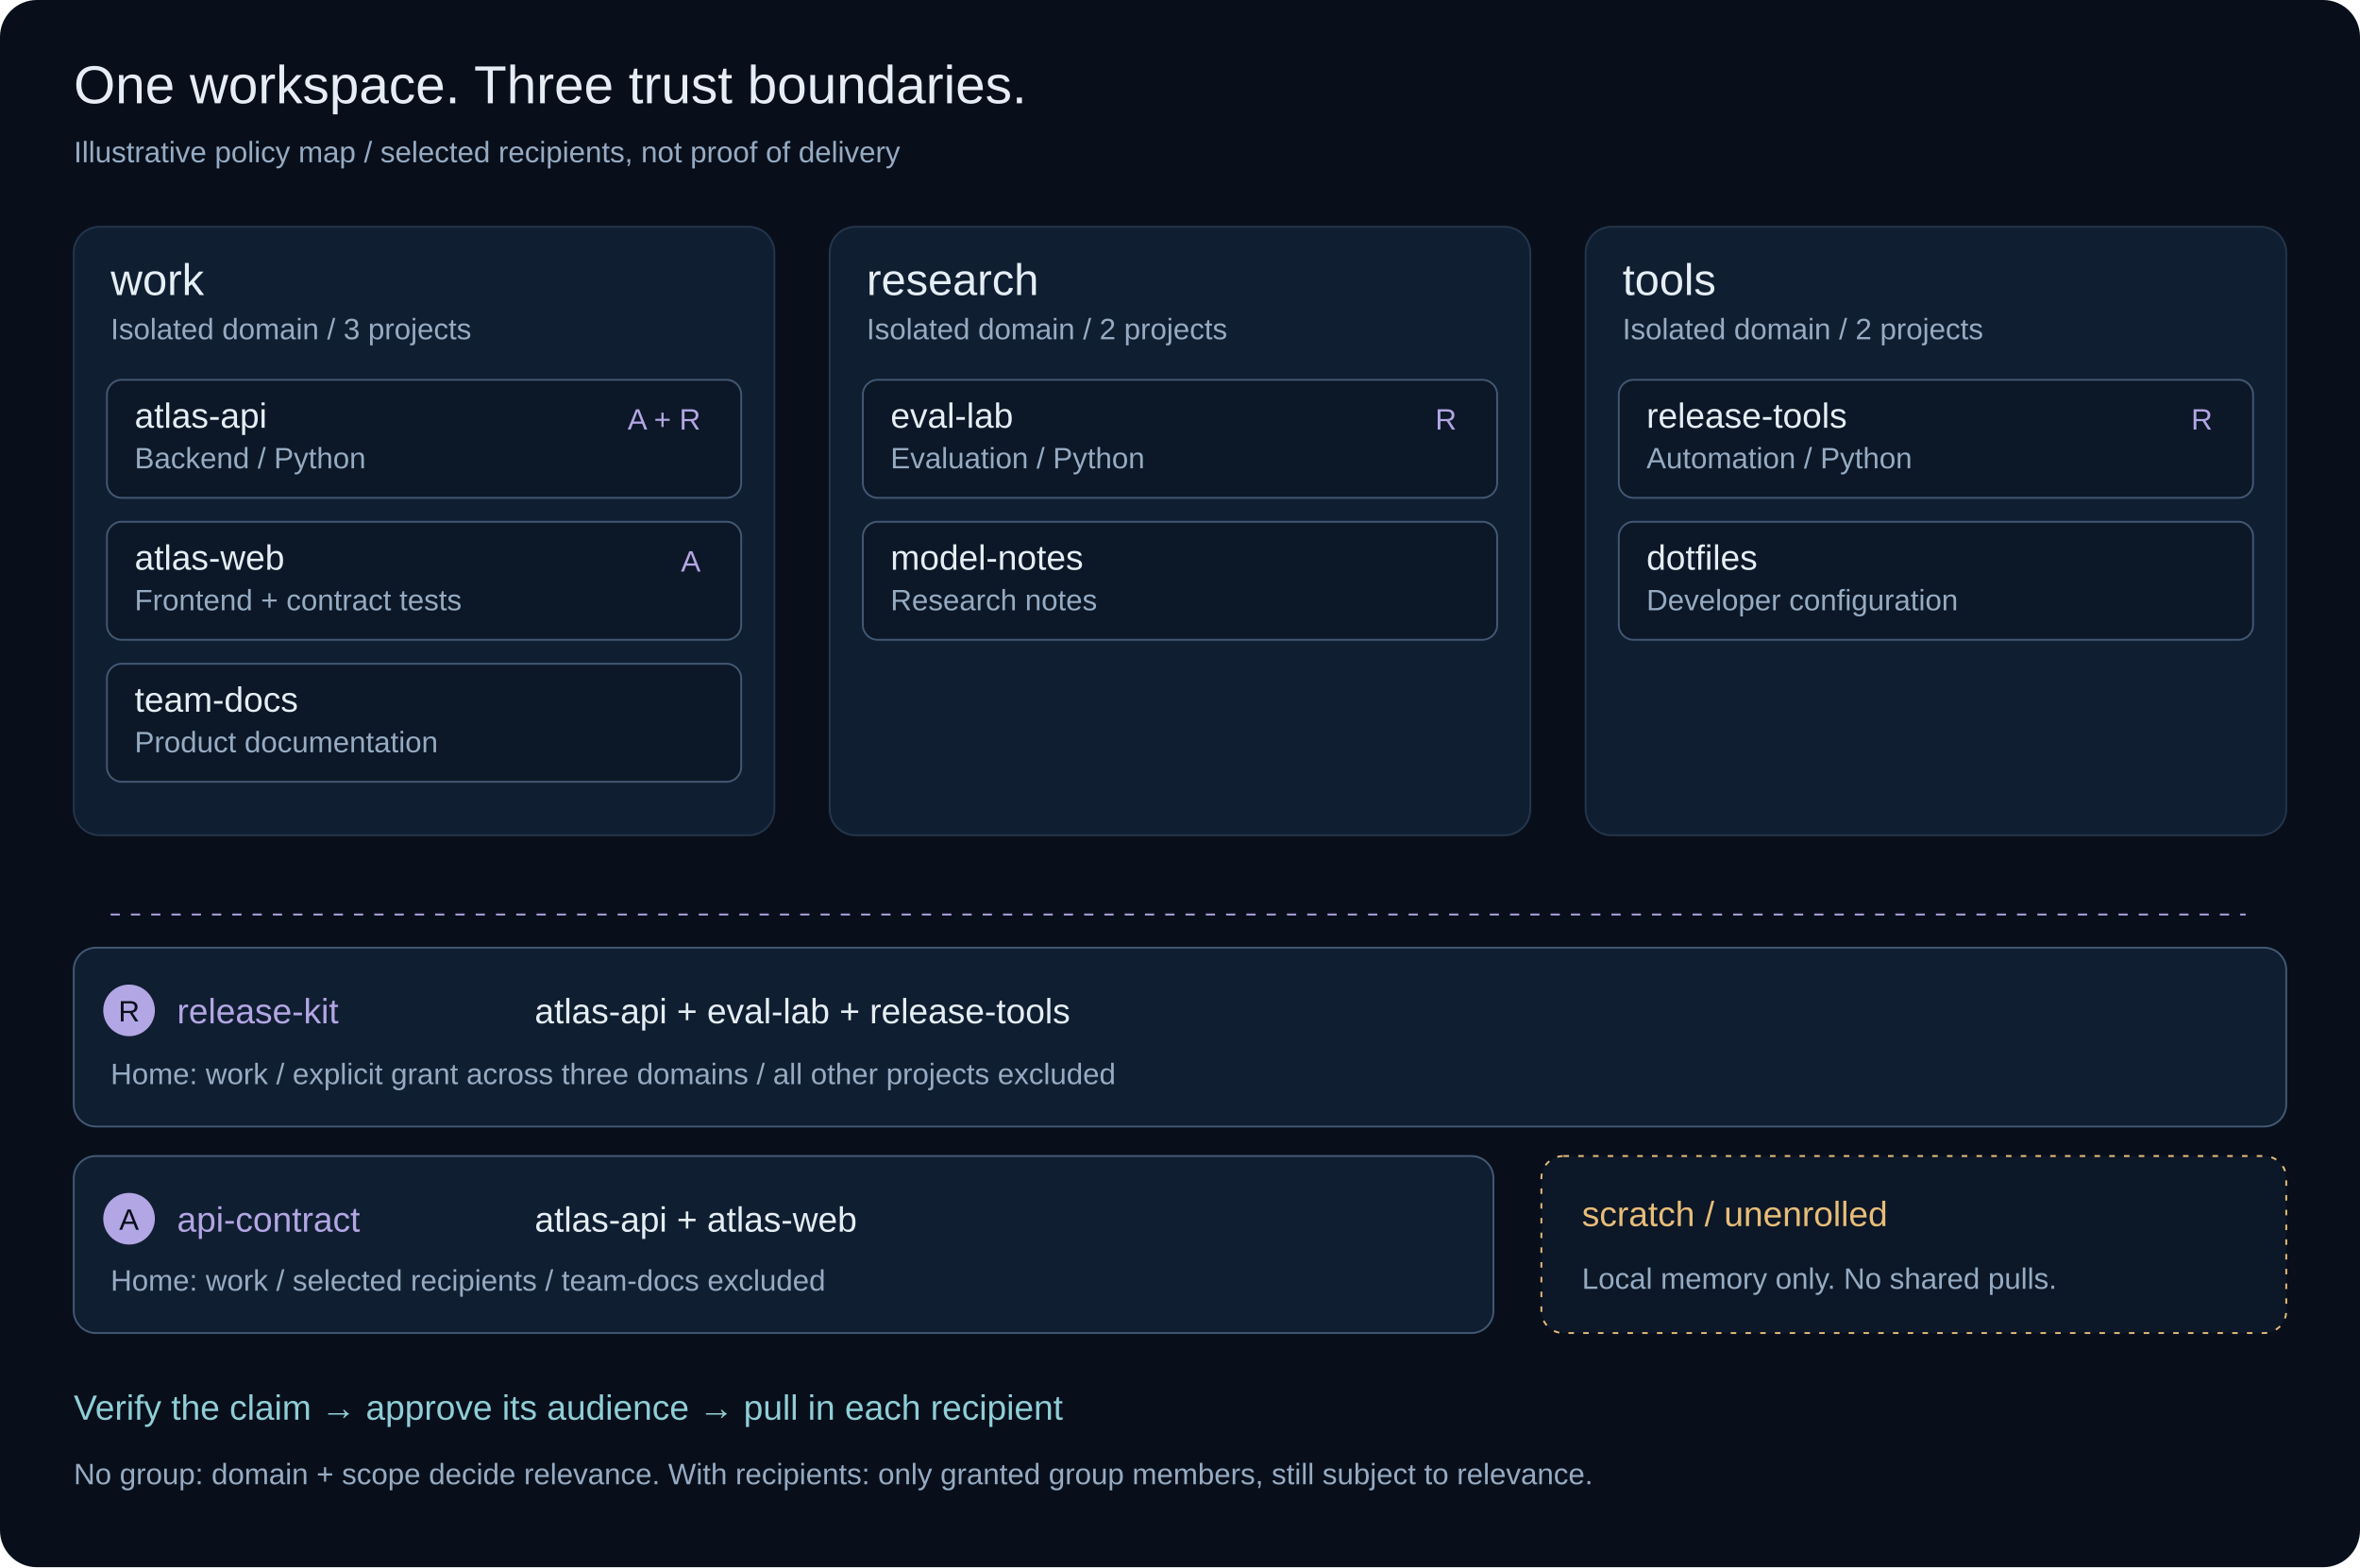
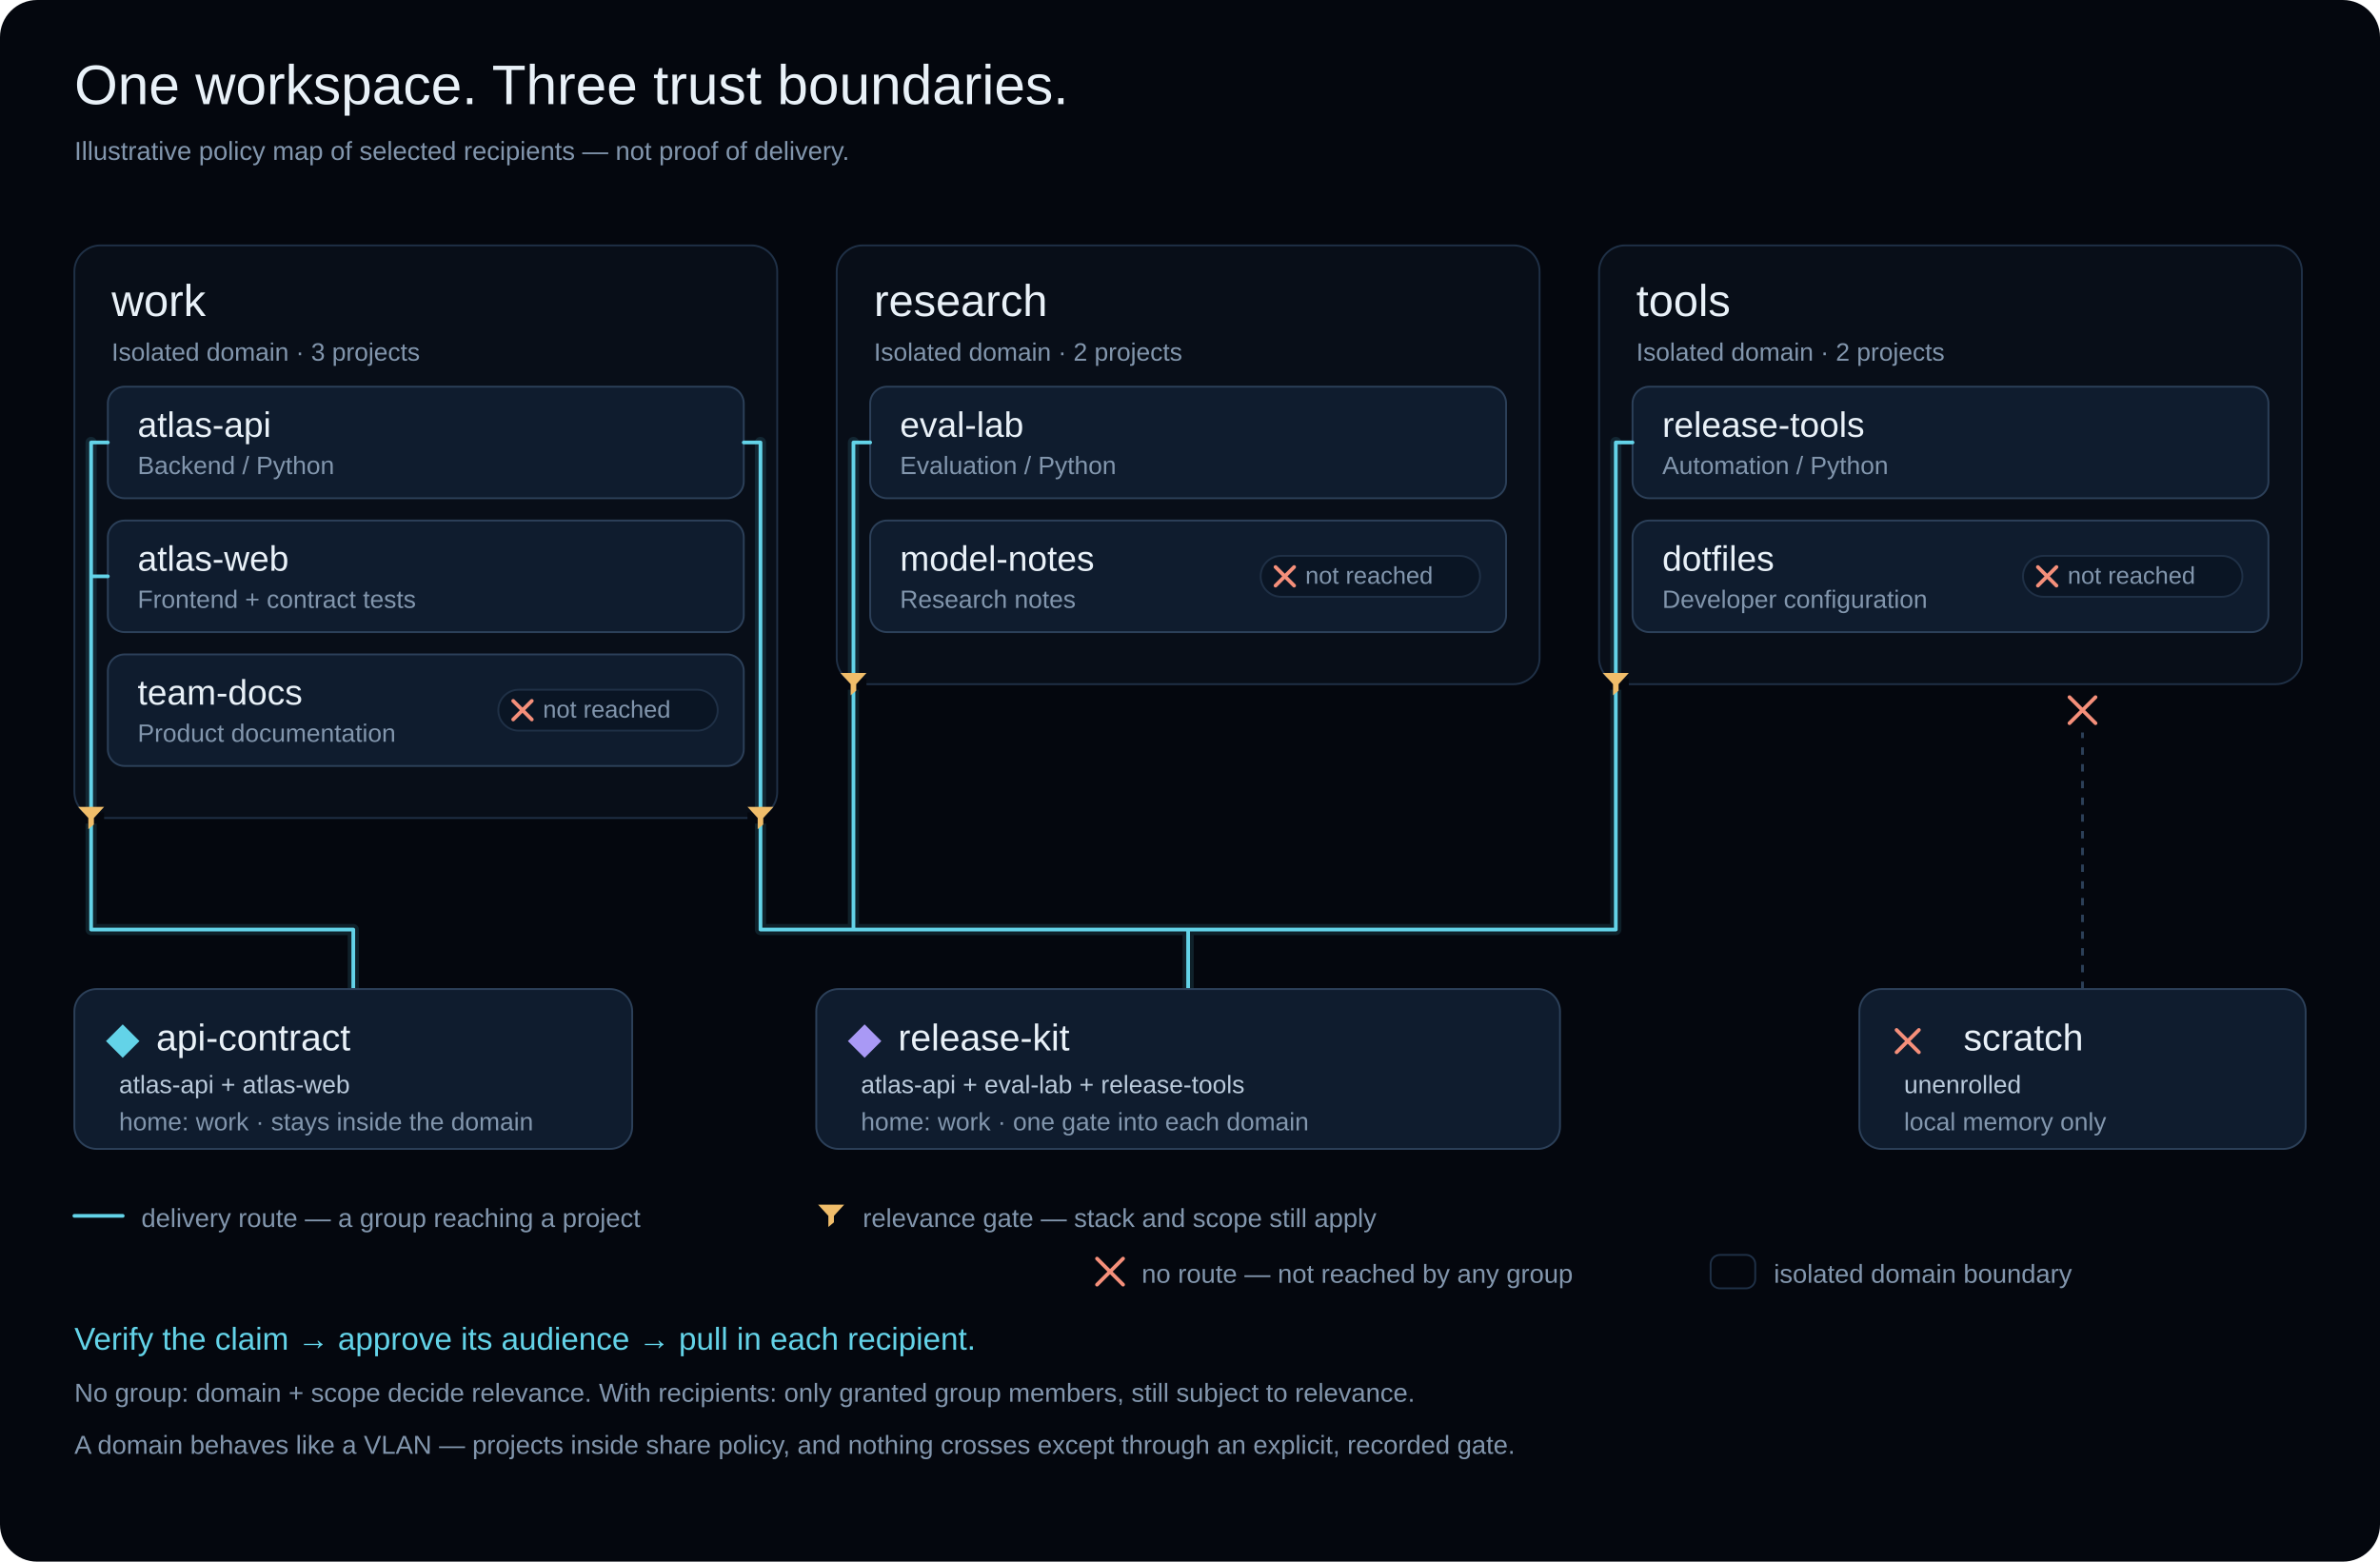
- <svg xmlns="http://www.w3.org/2000/svg" width="1280" height="850" viewBox="0 0 1280 850" role="img" aria-labelledby="title desc">
-   <style>text{font-family:'Segoe UI',Verdana,Arial,sans-serif;fill:#e5eef5}.muted{fill:#96abc2}.cyan{fill:#8fced6}.violet{fill:#b3a6e4}.gold{fill:#e7bd78}.small{font-size:16px}.label{font-size:19px}</style>
-   <rect width="1280" height="100%" rx="20" fill="#080f1b" />
-   <text x="40" y="56" font-size="29">One workspace. Three trust boundaries.</text>
-   <text x="40" y="88" class="muted small">Illustrative policy map / selected recipients, not proof of delivery</text>
-   <rect x="40" y="123" width="380" height="330" rx="14" fill="#101e31" stroke="#25354b" />
-   <text x="60" y="160" font-size="24">work</text>
-   <text x="60" y="184" class="small muted">Isolated domain / 3 projects</text>
-   <rect x="58" y="206" width="344" height="64" rx="8" fill="#0c1727" stroke="#435873" />
-   <text x="73" y="232" class="label">atlas-api</text>
-   <text x="73" y="254" class="small muted">Backend / Python</text>
-   <text x="380" y="233" text-anchor="end" class="violet small">A + R</text>
-   <rect x="58" y="283" width="344" height="64" rx="8" fill="#0c1727" stroke="#435873" />
-   <text x="73" y="309" class="label">atlas-web</text>
-   <text x="73" y="331" class="small muted">Frontend + contract tests</text>
-   <text x="380" y="310" text-anchor="end" class="violet small">A</text>
-   <rect x="58" y="360" width="344" height="64" rx="8" fill="#0c1727" stroke="#435873" />
-   <text x="73" y="386" class="label">team-docs</text>
-   <text x="73" y="408" class="small muted">Product documentation</text>
-   <rect x="450" y="123" width="380" height="330" rx="14" fill="#101e31" stroke="#25354b" />
-   <text x="470" y="160" font-size="24">research</text>
-   <text x="470" y="184" class="small muted">Isolated domain / 2 projects</text>
-   <rect x="468" y="206" width="344" height="64" rx="8" fill="#0c1727" stroke="#435873" />
-   <text x="483" y="232" class="label">eval-lab</text>
-   <text x="483" y="254" class="small muted">Evaluation / Python</text>
-   <text x="790" y="233" text-anchor="end" class="violet small">R</text>
-   <rect x="468" y="283" width="344" height="64" rx="8" fill="#0c1727" stroke="#435873" />
-   <text x="483" y="309" class="label">model-notes</text>
-   <text x="483" y="331" class="small muted">Research notes</text>
-   <rect x="860" y="123" width="380" height="330" rx="14" fill="#101e31" stroke="#25354b" />
-   <text x="880" y="160" font-size="24">tools</text>
-   <text x="880" y="184" class="small muted">Isolated domain / 2 projects</text>
-   <rect x="878" y="206" width="344" height="64" rx="8" fill="#0c1727" stroke="#435873" />
-   <text x="893" y="232" class="label">release-tools</text>
-   <text x="893" y="254" class="small muted">Automation / Python</text>
-   <text x="1200" y="233" text-anchor="end" class="violet small">R</text>
-   <rect x="878" y="283" width="344" height="64" rx="8" fill="#0c1727" stroke="#435873" />
-   <text x="893" y="309" class="label">dotfiles</text>
-   <text x="893" y="331" class="small muted">Developer configuration</text>
-   <path d="M60 496H1218" stroke="#b3a6e4" stroke-dasharray="5 6" />
-   <rect x="40" y="514" width="1200" height="97" rx="12" fill="#101e31" stroke="#435873" />
-   <circle cx="70" cy="548" r="14" fill="#b3a6e4" />
-   <text x="70" y="554" text-anchor="middle" style="fill:#080f1b" class="small">R</text>
-   <text x="96" y="555" class="label violet">release-kit</text>
-   <text x="290" y="555" class="label">atlas-api + eval-lab + release-tools</text>
-   <text x="60" y="588" class="small muted">Home: work / explicit grant across three domains / all other projects excluded</text>
-   <rect x="40" y="627" width="770" height="96" rx="12" fill="#101e31" stroke="#435873" />
-   <circle cx="70" cy="661" r="14" fill="#b3a6e4" />
-   <text x="70" y="667" text-anchor="middle" style="fill:#080f1b" class="small">A</text>
-   <text x="96" y="668" class="label violet">api-contract</text>
-   <text x="290" y="668" class="label">atlas-api + atlas-web</text>
-   <text x="60" y="700" class="small muted">Home: work / selected recipients / team-docs excluded</text>
-   <rect x="836" y="627" width="404" height="96" rx="12" fill="#0c1727" stroke="#e7bd78" stroke-dasharray="3 5" />
-   <text x="858" y="665" class="label gold">scratch / unenrolled</text>
-   <text x="858" y="699" class="small muted">Local memory only. No shared pulls.</text>
-   <text x="40" y="770" class="cyan label">Verify the claim → approve its audience → pull in each recipient</text>
-   <text x="40" y="805" class="muted small">No group: domain + scope decide relevance. With recipients: only granted group members, still subject to relevance.</text>
+ <svg xmlns="http://www.w3.org/2000/svg" width="1280" height="840" viewBox="0 0 1280 840" role="img" aria-labelledby="title desc">
+   <style>
+ text{font-family:'Segoe UI',Verdana,Arial,sans-serif}
+ .ink{fill:#e9f1f8}.inf{fill:#8296ad}.mid{fill:#b9c9da}
+ .cy{fill:#63d3e8}.vi{fill:#a999f5}
+ .zone{fill:#080e18;stroke:#1f3046}
+ .node{fill:#0f1c2e;stroke:#2c4059}
+ .chip{fill:#0a1524;stroke:#1f3046}
+ .glow{fill:none;stroke:#63d3e8;stroke-width:6;stroke-opacity:.13;stroke-linejoin:round;stroke-linecap:round}
+ .route{fill:none;stroke:#63d3e8;stroke-width:2;stroke-linejoin:round;stroke-linecap:round}
+ .sever{fill:none;stroke:#2c4059;stroke-width:1.5;stroke-dasharray:4 5}
+ .xh{fill:none;stroke:#f58f7a;stroke-width:2;stroke-linecap:round}
+ .fun{fill:#f0bd6a}
+ .t{font-size:30px}.h{font-size:24px}.n{font-size:19px}.m{font-size:14px}.s{font-size:13.5px}.c{font-size:13px}.f{font-size:17px}.l{font-size:20px}
+ </style>
+   <rect width="1280" height="840" rx="20" fill="#04070e" />
+   <text x="40" y="56" class="ink t">One workspace. Three trust boundaries.</text>
+   <text x="40" y="86" class="inf m">Illustrative policy map of selected recipients — not proof of delivery.</text>
+   <rect x="40" y="132" width="378" height="308" rx="14" class="zone" />
+   <text x="60" y="170" class="ink h">work</text>
+   <text x="60" y="194" class="inf s">Isolated domain · 3 projects</text>
+   <rect x="450" y="132" width="378" height="236" rx="14" class="zone" />
+   <text x="470" y="170" class="ink h">research</text>
+   <text x="470" y="194" class="inf s">Isolated domain · 2 projects</text>
+   <rect x="860" y="132" width="378" height="236" rx="14" class="zone" />
+   <text x="880" y="170" class="ink h">tools</text>
+   <text x="880" y="194" class="inf s">Isolated domain · 2 projects</text>
+   <rect x="58" y="208" width="342" height="60" rx="9" class="node" />
+   <text x="74" y="235" class="ink n">atlas-api</text>
+   <text x="74" y="255" class="inf s">Backend / Python</text>
+   <rect x="58" y="280" width="342" height="60" rx="9" class="node" />
+   <text x="74" y="307" class="ink n">atlas-web</text>
+   <text x="74" y="327" class="inf s">Frontend + contract tests</text>
+   <rect x="58" y="352" width="342" height="60" rx="9" class="node" />
+   <text x="74" y="379" class="ink n">team-docs</text>
+   <text x="74" y="399" class="inf s">Product documentation</text>
+   <rect x="468" y="208" width="342" height="60" rx="9" class="node" />
+   <text x="484" y="235" class="ink n">eval-lab</text>
+   <text x="484" y="255" class="inf s">Evaluation / Python</text>
+   <rect x="468" y="280" width="342" height="60" rx="9" class="node" />
+   <text x="484" y="307" class="ink n">model-notes</text>
+   <text x="484" y="327" class="inf s">Research notes</text>
+   <rect x="878" y="208" width="342" height="60" rx="9" class="node" />
+   <text x="894" y="235" class="ink n">release-tools</text>
+   <text x="894" y="255" class="inf s">Automation / Python</text>
+   <rect x="878" y="280" width="342" height="60" rx="9" class="node" />
+   <text x="894" y="307" class="ink n">dotfiles</text>
+   <text x="894" y="327" class="inf s">Developer configuration</text>
+   <rect x="268" y="371" width="118" height="22" rx="11" class="chip" />
+   <path d="M276 377l10 10M286 377l-10 10" class="xh" stroke-width="1.6" />
+   <text x="292" y="386" class="inf c">not reached</text>
+   <rect x="678" y="299" width="118" height="22" rx="11" class="chip" />
+   <path d="M686 305l10 10M696 305l-10 10" class="xh" stroke-width="1.6" />
+   <text x="702" y="314" class="inf c">not reached</text>
+   <rect x="1088" y="299" width="118" height="22" rx="11" class="chip" />
+   <path d="M1096 305l10 10M1106 305l-10 10" class="xh" stroke-width="1.6" />
+   <text x="1112" y="314" class="inf c">not reached</text>
+   <g class="glow">
+     <path d="M49 500V238M49 500H190M190 500V532M409 500H869M409 500V238M459 500V238M869 500V238M639 500V532" />
+   </g>
+   <g class="route">
+     <path d="M49 500V238M49 500H190M190 500V532M49 238H58M49 310H58" />
+     <path d="M409 500H869M409 500V238M459 500V238M869 500V238M639 500V532M409 238H400M459 238H468M869 238H878" />
+   </g>
+   <rect x="42" y="437" width="14" height="6" fill="#04070e" />
+   <path d="M42 434h14l-5.5 6v3.5l-3 2.5v-6z" class="fun" />
+   <rect x="402" y="437" width="14" height="6" fill="#04070e" />
+   <path d="M402 434h14l-5.5 6v3.5l-3 2.5v-6z" class="fun" />
+   <rect x="452" y="365" width="14" height="6" fill="#04070e" />
+   <path d="M452 362h14l-5.5 6v3.5l-3 2.5v-6z" class="fun" />
+   <rect x="862" y="365" width="14" height="6" fill="#04070e" />
+   <path d="M862 362h14l-5.5 6v3.5l-3 2.5v-6z" class="fun" />
+   <rect x="40" y="532" width="300" height="86" rx="12" class="node" />
+   <path d="M66 551l9 9-9 9-9-9z" class="cy" />
+   <text x="84" y="565" class="ink l">api-contract</text>
+   <text x="64" y="588" class="mid s">atlas-api + atlas-web</text>
+   <text x="64" y="608" class="inf s">home: work · stays inside the domain</text>
+   <rect x="439" y="532" width="400" height="86" rx="12" class="node" />
+   <path d="M465 551l9 9-9 9-9-9z" class="vi" />
+   <text x="483" y="565" class="ink l">release-kit</text>
+   <text x="463" y="588" class="mid s">atlas-api + eval-lab + release-tools</text>
+   <text x="463" y="608" class="inf s">home: work · one gate into each domain</text>
+   <rect x="1000" y="532" width="240" height="86" rx="12" class="node" />
+   <path d="M1020 554l12 12M1032 554l-12 12" class="xh" />
+   <text x="1056" y="565" class="ink l">scratch</text>
+   <text x="1024" y="588" class="mid s">unenrolled</text>
+   <text x="1024" y="608" class="inf s">local memory only</text>
+   <path d="M1120 532V394" class="sever" />
+   <path d="M1113 375l14 14M1127 375l-14 14" class="xh" />
+   <path d="M40 654h26" class="route" />
+   <text x="76" y="660" class="inf m">delivery route — a group reaching a project</text>
+   <path d="M440 648h14l-5.5 6v3.5l-3 2.5v-6z" class="fun" />
+   <text x="464" y="660" class="inf m">relevance gate — stack and scope still apply</text>
+   <path d="M590 677l14 14M604 677l-14 14" class="xh" />
+   <text x="614" y="690" class="inf m">no route — not reached by any group</text>
+   <rect x="920" y="675" width="24" height="18" rx="5" fill="none" stroke="#1f3046" />
+   <text x="954" y="690" class="inf m">isolated domain boundary</text>
+   <text x="40" y="726" class="cy f">Verify the claim → approve its audience → pull in each recipient.</text>
+   <text x="40" y="754" class="inf m">No group: domain + scope decide relevance. With recipients: only granted group members, still subject to relevance.</text>
+   <text x="40" y="782" class="inf m">A domain behaves like a VLAN — projects inside share policy, and nothing crosses except through an explicit, recorded gate.</text>
</svg>
